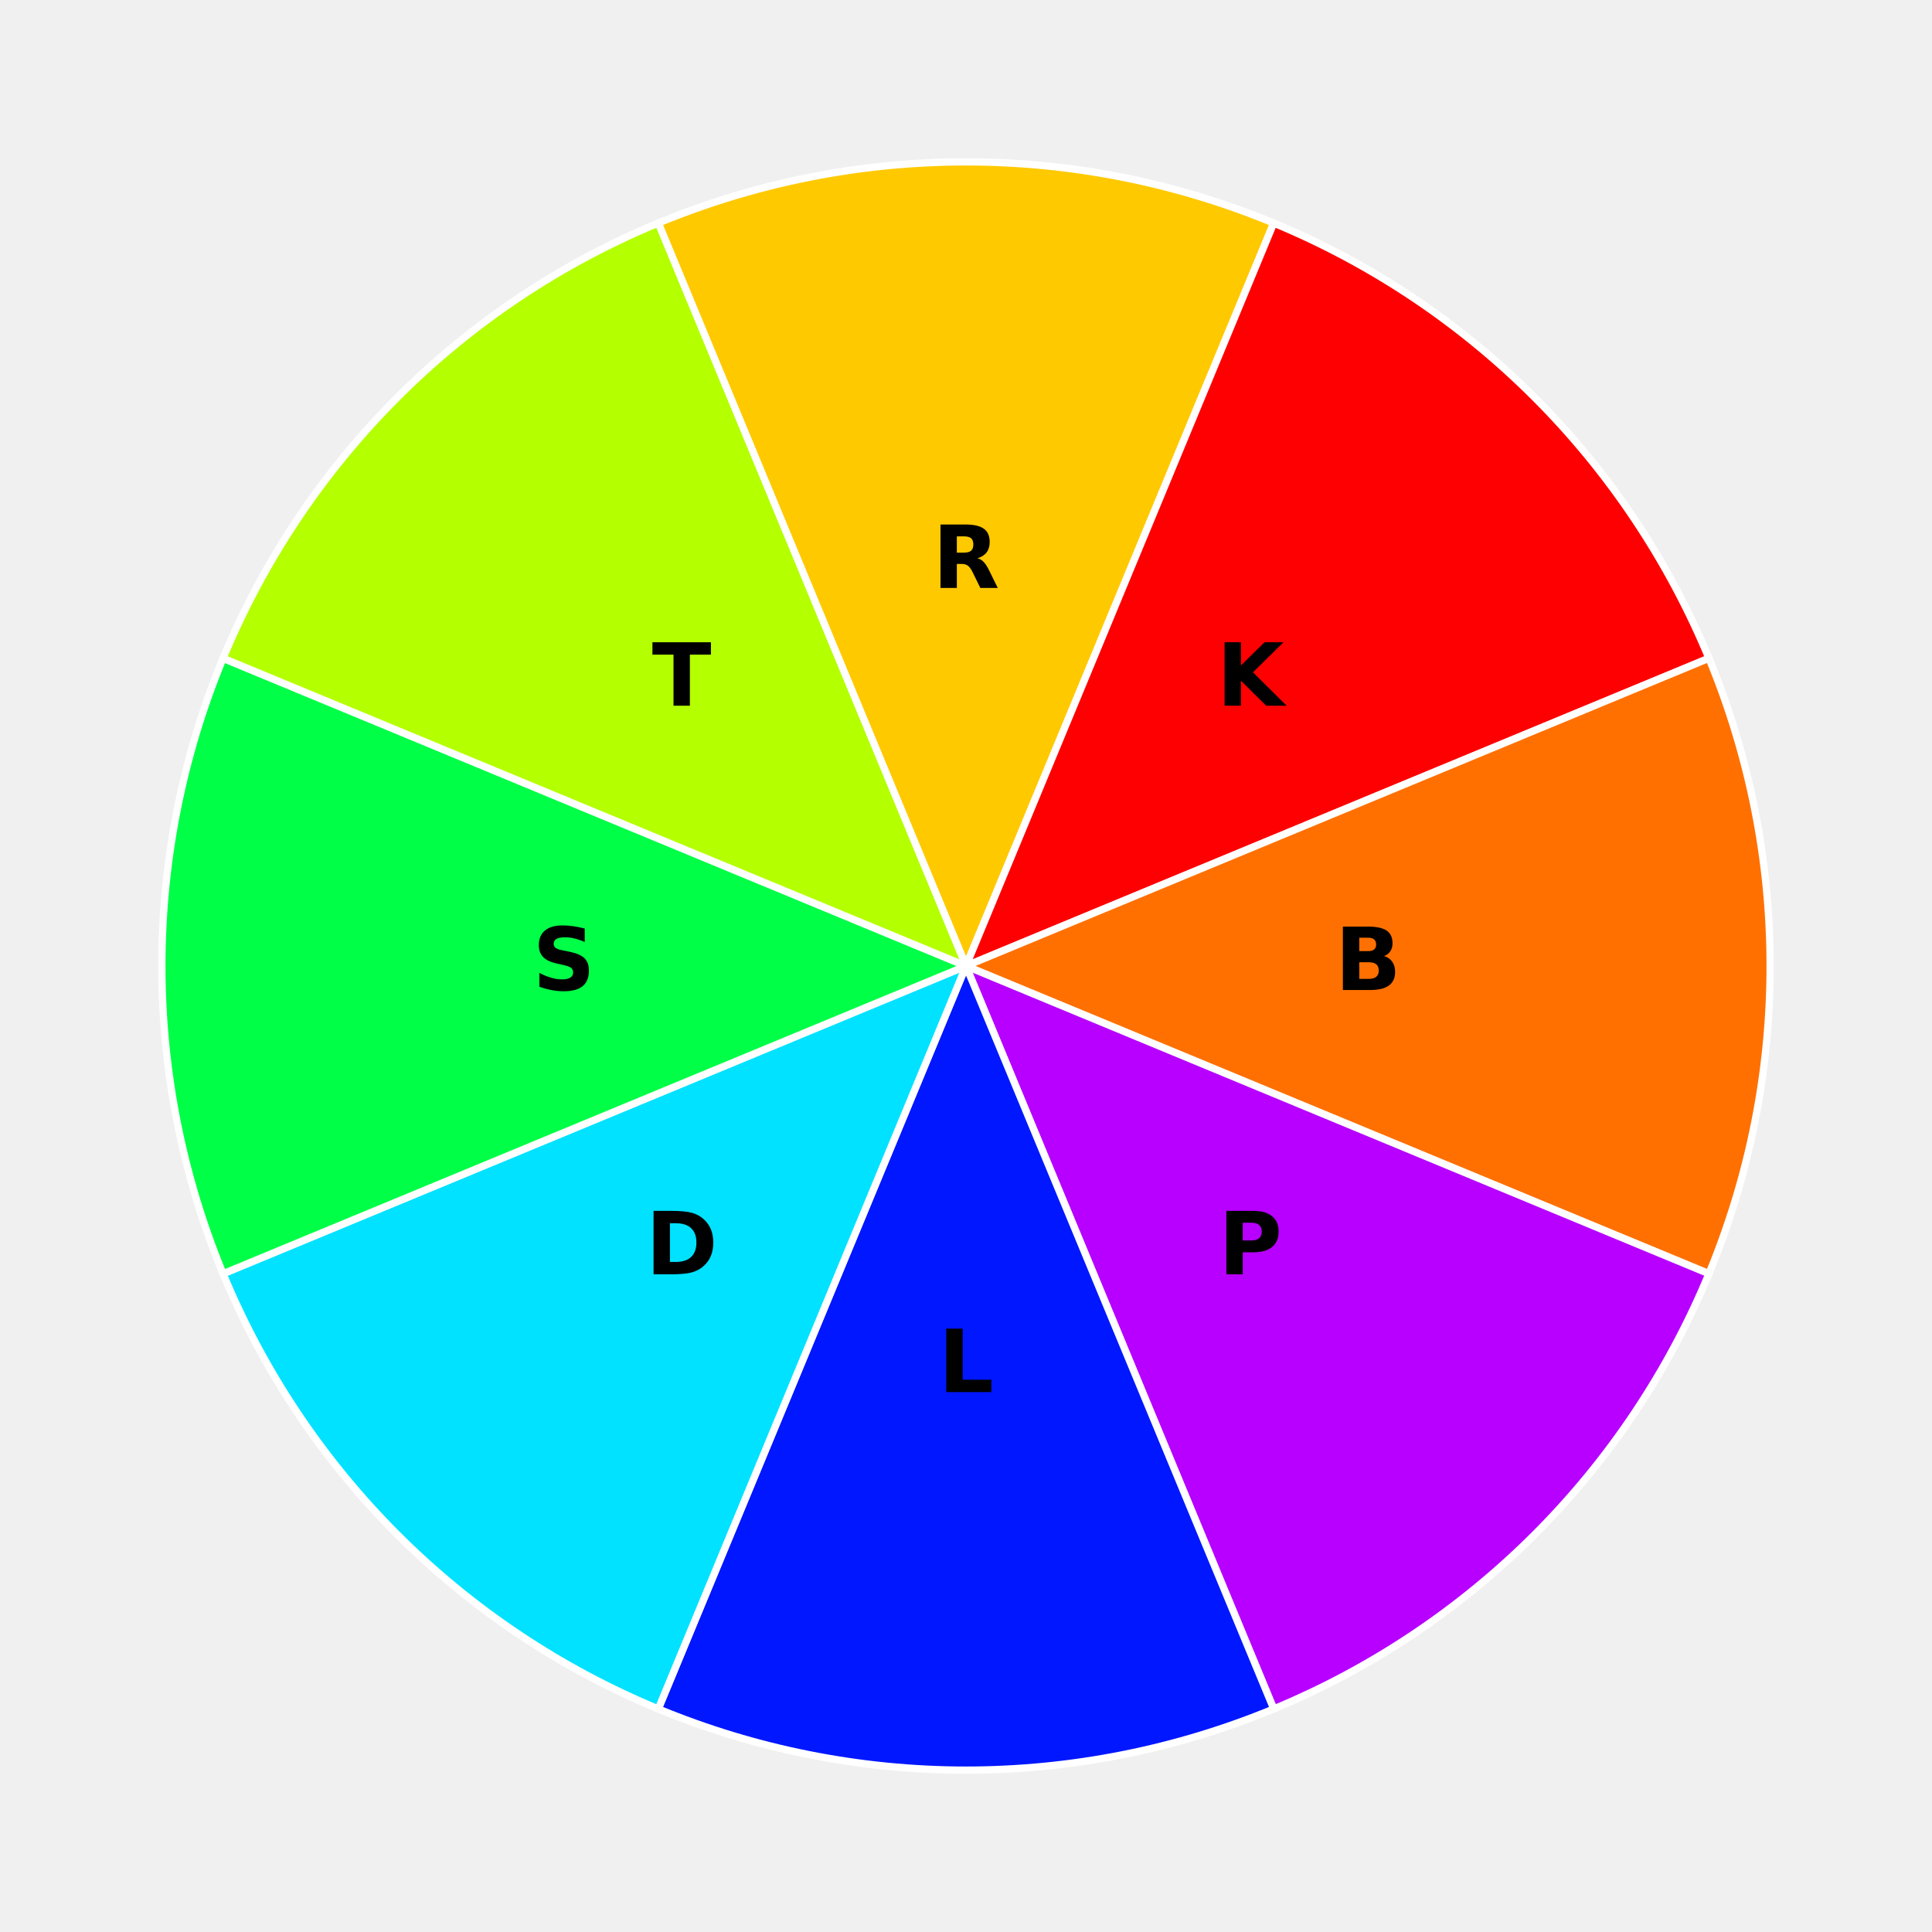
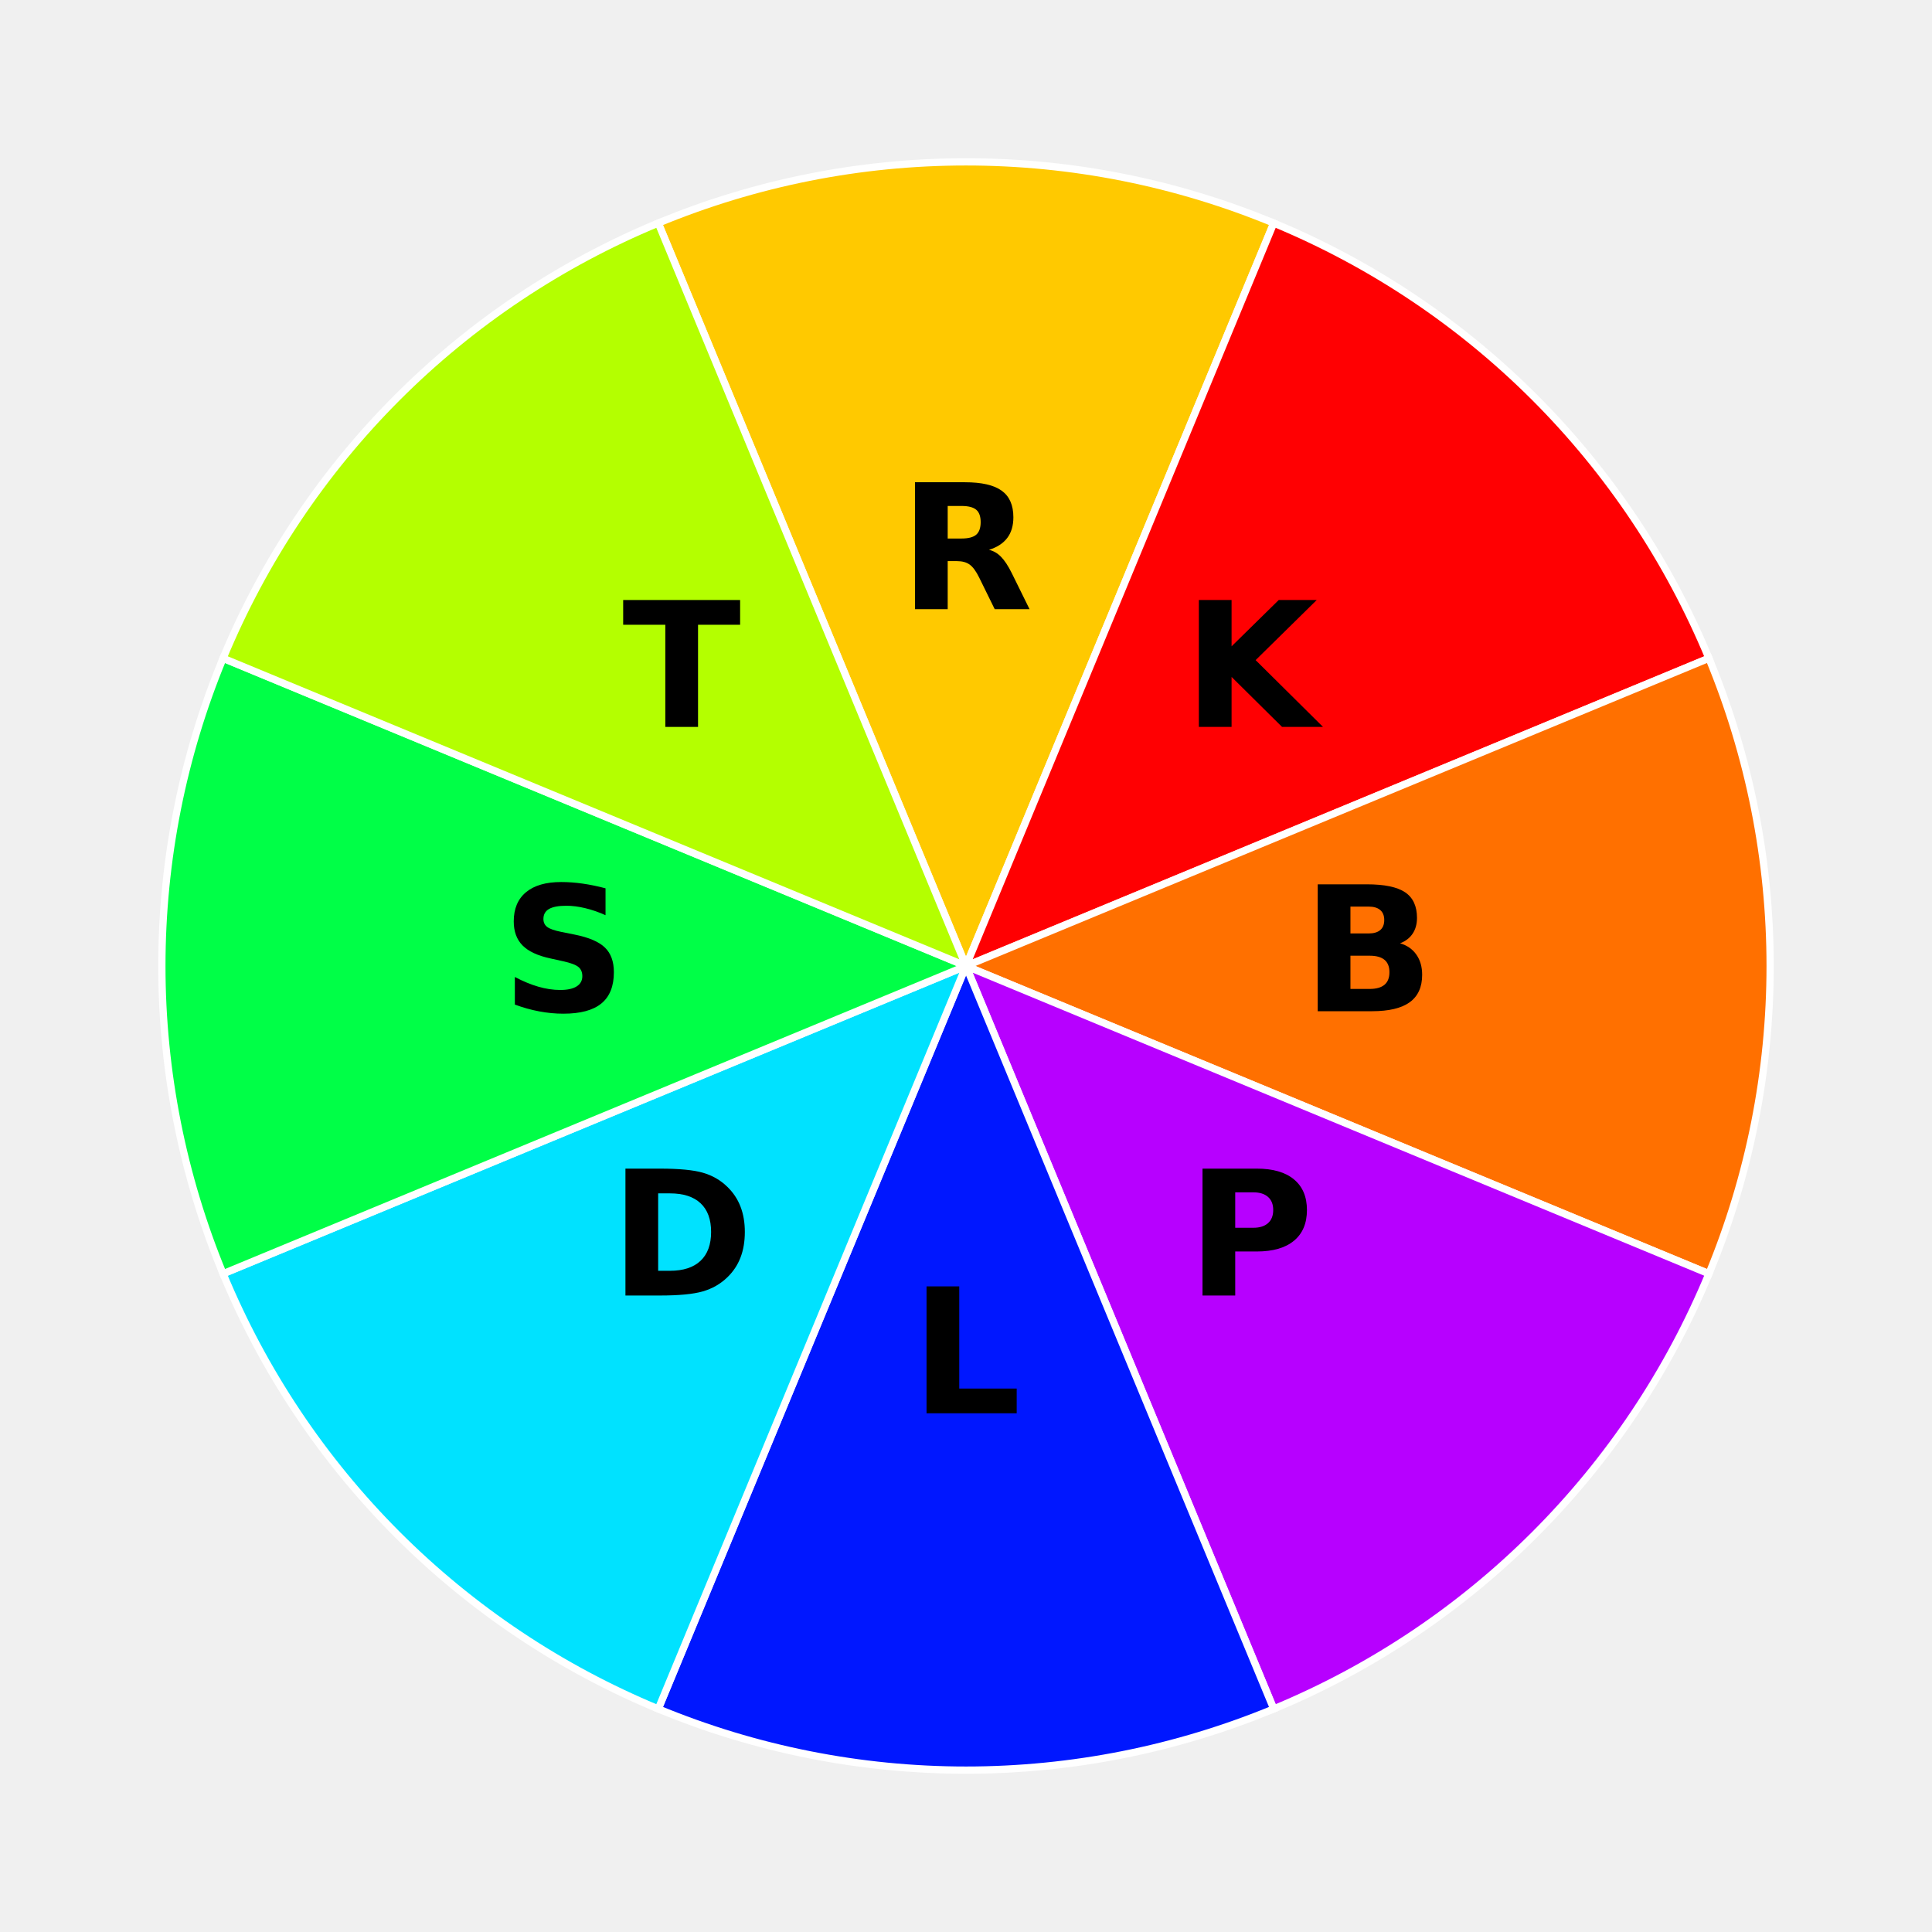
<svg xmlns="http://www.w3.org/2000/svg" xmlns:xlink="http://www.w3.org/1999/xlink" width="266.4pt" height="266.4pt" viewBox="0 0 266.4 266.4" version="1.1">
  <defs>
    <style type="text/css">*{stroke-linejoin: round; stroke-linecap: butt}</style>
  </defs>
  <g id="figure_1">
    <g id="patch_1">
      <path d="M 0 266.4  L 266.4 266.4  L 266.4 0  L 0 0  L 0 266.4  z " style="fill: none" />
    </g>
    <g id="axes_1">
      <g id="patch_2">
        <path d="M 175.632 30.76  C 162.18 25.188 147.761 22.32 133.2 22.32  C 118.639 22.32 104.22 25.188 90.768 30.76  L 133.2 133.2  C 133.2 133.2 133.2 133.2 133.2 133.2  C 133.2 133.2 133.2 133.2 133.2 133.2  z " style="fill: #ffc900; stroke: #ffffff; stroke-linejoin: miter" />
      </g>
      <g id="patch_3">
        <path d="M 235.64 90.768  C 230.068 77.316 221.9 65.092 211.604 54.796  C 201.308 44.5 189.084 36.332 175.632 30.76  L 133.2 133.2  C 133.2 133.2 133.2 133.2 133.2 133.2  C 133.2 133.2 133.2 133.2 133.2 133.2  z " style="fill: #ff0002; stroke: #ffffff; stroke-linejoin: miter" />
      </g>
      <g id="patch_4">
        <path d="M 235.64 175.632  C 241.212 162.18 244.08 147.761 244.08 133.2  C 244.08 118.639 241.212 104.22 235.64 90.768  L 133.2 133.2  C 133.2 133.2 133.2 133.2 133.2 133.2  C 133.2 133.2 133.2 133.2 133.2 133.2  z " style="fill: #ff7000; stroke: #ffffff; stroke-linejoin: miter" />
      </g>
      <g id="patch_5">
        <path d="M 175.632 235.64  C 189.084 230.068 201.308 221.9 211.604 211.604  C 221.9 201.308 230.068 189.084 235.64 175.632  L 133.2 133.2  C 133.2 133.2 133.2 133.2 133.2 133.2  C 133.2 133.2 133.2 133.2 133.2 133.2  z " style="fill: #b700ff; stroke: #ffffff; stroke-linejoin: miter" />
      </g>
      <g id="patch_6">
        <path d="M 90.768 235.64  C 104.22 241.212 118.639 244.08 133.2 244.08  C 147.761 244.08 162.18 241.212 175.632 235.64  L 133.2 133.2  C 133.2 133.2 133.2 133.2 133.2 133.2  C 133.2 133.2 133.2 133.2 133.2 133.2  z " style="fill: #0017ff; stroke: #ffffff; stroke-linejoin: miter" />
      </g>
      <g id="patch_7">
        <path d="M 30.76 175.632  C 36.332 189.084 44.5 201.308 54.796 211.604  C 65.092 221.9 77.316 230.068 90.768 235.64  L 133.2 133.2  C 133.2 133.2 133.2 133.2 133.2 133.2  C 133.2 133.2 133.2 133.2 133.2 133.2  z " style="fill: #00e2ff; stroke: #ffffff; stroke-linejoin: miter" />
      </g>
      <g id="patch_8">
        <path d="M 30.76 90.768  C 25.188 104.22 22.32 118.639 22.32 133.2  C 22.32 147.761 25.188 162.18 30.76 175.632  L 133.2 133.2  C 133.2 133.2 133.2 133.2 133.2 133.2  C 133.2 133.2 133.2 133.2 133.2 133.2  z " style="fill: #00ff47; stroke: #ffffff; stroke-linejoin: miter" />
      </g>
      <g id="patch_9">
        <path d="M 90.768 30.76  C 77.316 36.332 65.092 44.5 54.796 54.796  C 44.5 65.092 36.332 77.316 30.76 90.768  L 133.2 133.2  C 133.2 133.2 133.2 133.2 133.2 133.2  C 133.2 133.2 133.2 133.2 133.2 133.2  z " style="fill: #b4ff00; stroke: #ffffff; stroke-linejoin: miter" />
      </g>
      <g id="matplotlib.axis_1" />
      <g id="matplotlib.axis_2" />
      <g id="text_1">
-         <g transform="translate(128.58 81.07125) scale(0.12 -0.12)">
+         <g transform="translate(123.96 83.99438) scale(0.24 -0.24)">
          <defs>
-             <path id="DejaVuSans-Bold-52" d="M 2297 2597  Q 2675 2597 2839 2737  Q 3003 2878 3003 3200  Q 3003 3519 2839 3656  Q 2675 3794 2297 3794  L 1791 3794  L 1791 2597  L 2297 2597  z M 1791 1766  L 1791 0  L 588 0  L 588 4666  L 2425 4666  Q 3347 4666 3776 4356  Q 4206 4047 4206 3378  Q 4206 2916 3982 2619  Q 3759 2322 3309 2181  Q 3556 2125 3751 1926  Q 3947 1728 4147 1325  L 4800 0  L 3519 0  L 2950 1159  Q 2778 1509 2601 1637  Q 2425 1766 2131 1766  L 1791 1766  z " transform="scale(0.015625)" />
+             <path id="DejaVuSans-Bold-35" d="M 2297 2597  Q 2675 2597 2839 2737  Q 3003 2878 3003 3200  Q 3003 3519 2839 3656  Q 2675 3794 2297 3794  L 1791 3794  L 1791 2597  L 2297 2597  z M 1791 1766  L 1791 0  L 588 0  L 588 4666  L 2425 4666  Q 3347 4666 3776 4356  Q 4206 4047 4206 3378  Q 4206 2916 3982 2619  Q 3759 2322 3309 2181  Q 3556 2125 3751 1926  Q 3947 1728 4147 1325  L 4800 0  L 3519 0  L 2950 1159  Q 2778 1509 2601 1637  Q 2425 1766 2131 1766  L 1791 1766  z " transform="scale(0.015625)" />
          </defs>
-           <use xlink:href="#DejaVuSans-Bold-52" />
+           <use xlink:href="#DejaVuSans-Bold-35" />
        </g>
      </g>
      <g id="text_2">
-         <g transform="translate(167.7529 97.30925) scale(0.12 -0.12)">
+         <g transform="translate(163.1039 100.2324) scale(0.24 -0.24)">
          <defs>
-             <path id="DejaVuSans-Bold-4b" d="M 588 4666  L 1791 4666  L 1791 2963  L 3525 4666  L 4922 4666  L 2675 2456  L 5153 0  L 3647 0  L 1791 1838  L 1791 0  L 588 0  L 588 4666  z " transform="scale(0.015625)" />
+             <path id="DejaVuSans-Bold-2e" d="M 588 4666  L 1791 4666  L 1791 2963  L 3525 4666  L 4922 4666  L 2675 2456  L 5153 0  L 3647 0  L 1791 1838  L 1791 0  L 588 0  L 588 4666  z " transform="scale(0.015625)" />
          </defs>
-           <use xlink:href="#DejaVuSans-Bold-4b" />
+           <use xlink:href="#DejaVuSans-Bold-2e" />
        </g>
      </g>
      <g id="text_3">
-         <g transform="translate(184.0669 136.5112) scale(0.12 -0.12)">
+         <g transform="translate(179.4938 139.4344) scale(0.24 -0.24)">
          <defs>
-             <path id="DejaVuSans-Bold-42" d="M 2456 2859  Q 2741 2859 2887 2984  Q 3034 3109 3034 3353  Q 3034 3594 2887 3720  Q 2741 3847 2456 3847  L 1791 3847  L 1791 2859  L 2456 2859  z M 2497 819  Q 2859 819 3042 972  Q 3225 1125 3225 1434  Q 3225 1738 3044 1889  Q 2863 2041 2497 2041  L 1791 2041  L 1791 819  L 2497 819  z M 3616 2497  Q 4003 2384 4215 2081  Q 4428 1778 4428 1338  Q 4428 663 3972 331  Q 3516 0 2584 0  L 588 0  L 588 4666  L 2394 4666  Q 3366 4666 3802 4372  Q 4238 4078 4238 3431  Q 4238 3091 4078 2852  Q 3919 2613 3616 2497  z " transform="scale(0.015625)" />
+             <path id="DejaVuSans-Bold-25" d="M 2456 2859  Q 2741 2859 2887 2984  Q 3034 3109 3034 3353  Q 3034 3594 2887 3720  Q 2741 3847 2456 3847  L 1791 3847  L 1791 2859  L 2456 2859  z M 2497 819  Q 2859 819 3042 972  Q 3225 1125 3225 1434  Q 3225 1738 3044 1889  Q 2863 2041 2497 2041  L 1791 2041  L 1791 819  L 2497 819  z M 3616 2497  Q 4003 2384 4215 2081  Q 4428 1778 4428 1338  Q 4428 663 3972 331  Q 3516 0 2584 0  L 588 0  L 588 4666  L 2394 4666  Q 3366 4666 3802 4372  Q 4238 4078 4238 3431  Q 4238 3091 4078 2852  Q 3919 2613 3616 2497  z " transform="scale(0.015625)" />
          </defs>
-           <use xlink:href="#DejaVuSans-Bold-42" />
+           <use xlink:href="#DejaVuSans-Bold-25" />
        </g>
      </g>
      <g id="text_4">
-         <g transform="translate(168.0042 175.7132) scale(0.12 -0.12)">
+         <g transform="translate(163.6064 178.6364) scale(0.24 -0.24)">
          <defs>
-             <path id="DejaVuSans-Bold-50" d="M 588 4666  L 2584 4666  Q 3475 4666 3951 4270  Q 4428 3875 4428 3144  Q 4428 2409 3951 2014  Q 3475 1619 2584 1619  L 1791 1619  L 1791 0  L 588 0  L 588 4666  z M 1791 3794  L 1791 2491  L 2456 2491  Q 2806 2491 2997 2661  Q 3188 2831 3188 3144  Q 3188 3456 2997 3625  Q 2806 3794 2456 3794  L 1791 3794  z " transform="scale(0.015625)" />
+             <path id="DejaVuSans-Bold-33" d="M 588 4666  L 2584 4666  Q 3475 4666 3951 4270  Q 4428 3875 4428 3144  Q 4428 2409 3951 2014  Q 3475 1619 2584 1619  L 1791 1619  L 1791 0  L 588 0  L 588 4666  z M 1791 3794  L 1791 2491  L 2456 2491  Q 2806 2491 2997 2661  Q 3188 2831 3188 3144  Q 3188 3456 2997 3625  Q 2806 3794 2456 3794  L 1791 3794  z " transform="scale(0.015625)" />
          </defs>
-           <use xlink:href="#DejaVuSans-Bold-50" />
+           <use xlink:href="#DejaVuSans-Bold-33" />
        </g>
      </g>
      <g id="text_5">
-         <g transform="translate(129.3769 191.9512) scale(0.12 -0.12)">
+         <g transform="translate(125.5537 194.8744) scale(0.24 -0.24)">
          <defs>
-             <path id="DejaVuSans-Bold-4c" d="M 588 4666  L 1791 4666  L 1791 909  L 3903 909  L 3903 0  L 588 0  L 588 4666  z " transform="scale(0.015625)" />
+             <path id="DejaVuSans-Bold-2f" d="M 588 4666  L 1791 4666  L 1791 909  L 3903 909  L 3903 0  L 588 0  L 588 4666  z " transform="scale(0.015625)" />
          </defs>
-           <use xlink:href="#DejaVuSans-Bold-4c" />
+           <use xlink:href="#DejaVuSans-Bold-2f" />
        </g>
      </g>
      <g id="text_6">
-         <g transform="translate(89.01706 175.7132) scale(0.12 -0.12)">
+         <g transform="translate(84.03612 178.6364) scale(0.24 -0.24)">
          <defs>
-             <path id="DejaVuSans-Bold-44" d="M 1791 3756  L 1791 909  L 2222 909  Q 2959 909 3348 1275  Q 3738 1641 3738 2338  Q 3738 3031 3350 3393  Q 2963 3756 2222 3756  L 1791 3756  z M 588 4666  L 1856 4666  Q 2919 4666 3439 4514  Q 3959 4363 4331 4000  Q 4659 3684 4818 3271  Q 4978 2859 4978 2338  Q 4978 1809 4818 1395  Q 4659 981 4331 666  Q 3956 303 3431 151  Q 2906 0 1856 0  L 588 0  L 588 4666  z " transform="scale(0.015625)" />
+             <path id="DejaVuSans-Bold-27" d="M 1791 3756  L 1791 909  L 2222 909  Q 2959 909 3348 1275  Q 3738 1641 3738 2338  Q 3738 3031 3350 3393  Q 2963 3756 2222 3756  L 1791 3756  z M 588 4666  L 1856 4666  Q 2919 4666 3439 4514  Q 3959 4363 4331 4000  Q 4659 3684 4818 3271  Q 4978 2859 4978 2338  Q 4978 1809 4818 1395  Q 4659 981 4331 666  Q 3956 303 3431 151  Q 2906 0 1856 0  L 588 0  L 588 4666  z " transform="scale(0.015625)" />
          </defs>
-           <use xlink:href="#DejaVuSans-Bold-44" />
+           <use xlink:href="#DejaVuSans-Bold-27" />
        </g>
      </g>
      <g id="text_7">
-         <g transform="translate(73.43906 136.5112) scale(0.12 -0.12)">
+         <g transform="translate(69.11813 139.4344) scale(0.24 -0.24)">
          <defs>
-             <path id="DejaVuSans-Bold-53" d="M 3834 4519  L 3834 3531  Q 3450 3703 3084 3790  Q 2719 3878 2394 3878  Q 1963 3878 1756 3759  Q 1550 3641 1550 3391  Q 1550 3203 1689 3098  Q 1828 2994 2194 2919  L 2706 2816  Q 3484 2659 3812 2340  Q 4141 2022 4141 1434  Q 4141 663 3683 286  Q 3225 -91 2284 -91  Q 1841 -91 1394 -6  Q 947 78 500 244  L 500 1259  Q 947 1022 1364 901  Q 1781 781 2169 781  Q 2563 781 2772 912  Q 2981 1044 2981 1288  Q 2981 1506 2839 1625  Q 2697 1744 2272 1838  L 1806 1941  Q 1106 2091 782 2419  Q 459 2747 459 3303  Q 459 4000 909 4375  Q 1359 4750 2203 4750  Q 2588 4750 2994 4692  Q 3400 4634 3834 4519  z " transform="scale(0.015625)" />
+             <path id="DejaVuSans-Bold-36" d="M 3834 4519  L 3834 3531  Q 3450 3703 3084 3790  Q 2719 3878 2394 3878  Q 1963 3878 1756 3759  Q 1550 3641 1550 3391  Q 1550 3203 1689 3098  Q 1828 2994 2194 2919  L 2706 2816  Q 3484 2659 3812 2340  Q 4141 2022 4141 1434  Q 4141 663 3683 286  Q 3225 -91 2284 -91  Q 1841 -91 1394 -6  Q 947 78 500 244  L 500 1259  Q 947 1022 1364 901  Q 1781 781 2169 781  Q 2563 781 2772 912  Q 2981 1044 2981 1288  Q 2981 1506 2839 1625  Q 2697 1744 2272 1838  L 1806 1941  Q 1106 2091 782 2419  Q 459 2747 459 3303  Q 459 4000 909 4375  Q 1359 4750 2203 4750  Q 2588 4750 2994 4692  Q 3400 4634 3834 4519  z " transform="scale(0.015625)" />
          </defs>
-           <use xlink:href="#DejaVuSans-Bold-53" />
+           <use xlink:href="#DejaVuSans-Bold-36" />
        </g>
      </g>
      <g id="text_8">
-         <g transform="translate(89.90487 97.30925) scale(0.12 -0.12)">
+         <g transform="translate(85.81175 100.2324) scale(0.24 -0.24)">
          <defs>
-             <path id="DejaVuSans-Bold-54" d="M 31 4666  L 4331 4666  L 4331 3756  L 2784 3756  L 2784 0  L 1581 0  L 1581 3756  L 31 3756  L 31 4666  z " transform="scale(0.015625)" />
+             <path id="DejaVuSans-Bold-37" d="M 31 4666  L 4331 4666  L 4331 3756  L 2784 3756  L 2784 0  L 1581 0  L 1581 3756  L 31 3756  L 31 4666  z " transform="scale(0.015625)" />
          </defs>
-           <use xlink:href="#DejaVuSans-Bold-54" />
+           <use xlink:href="#DejaVuSans-Bold-37" />
        </g>
      </g>
    </g>
  </g>
</svg>
